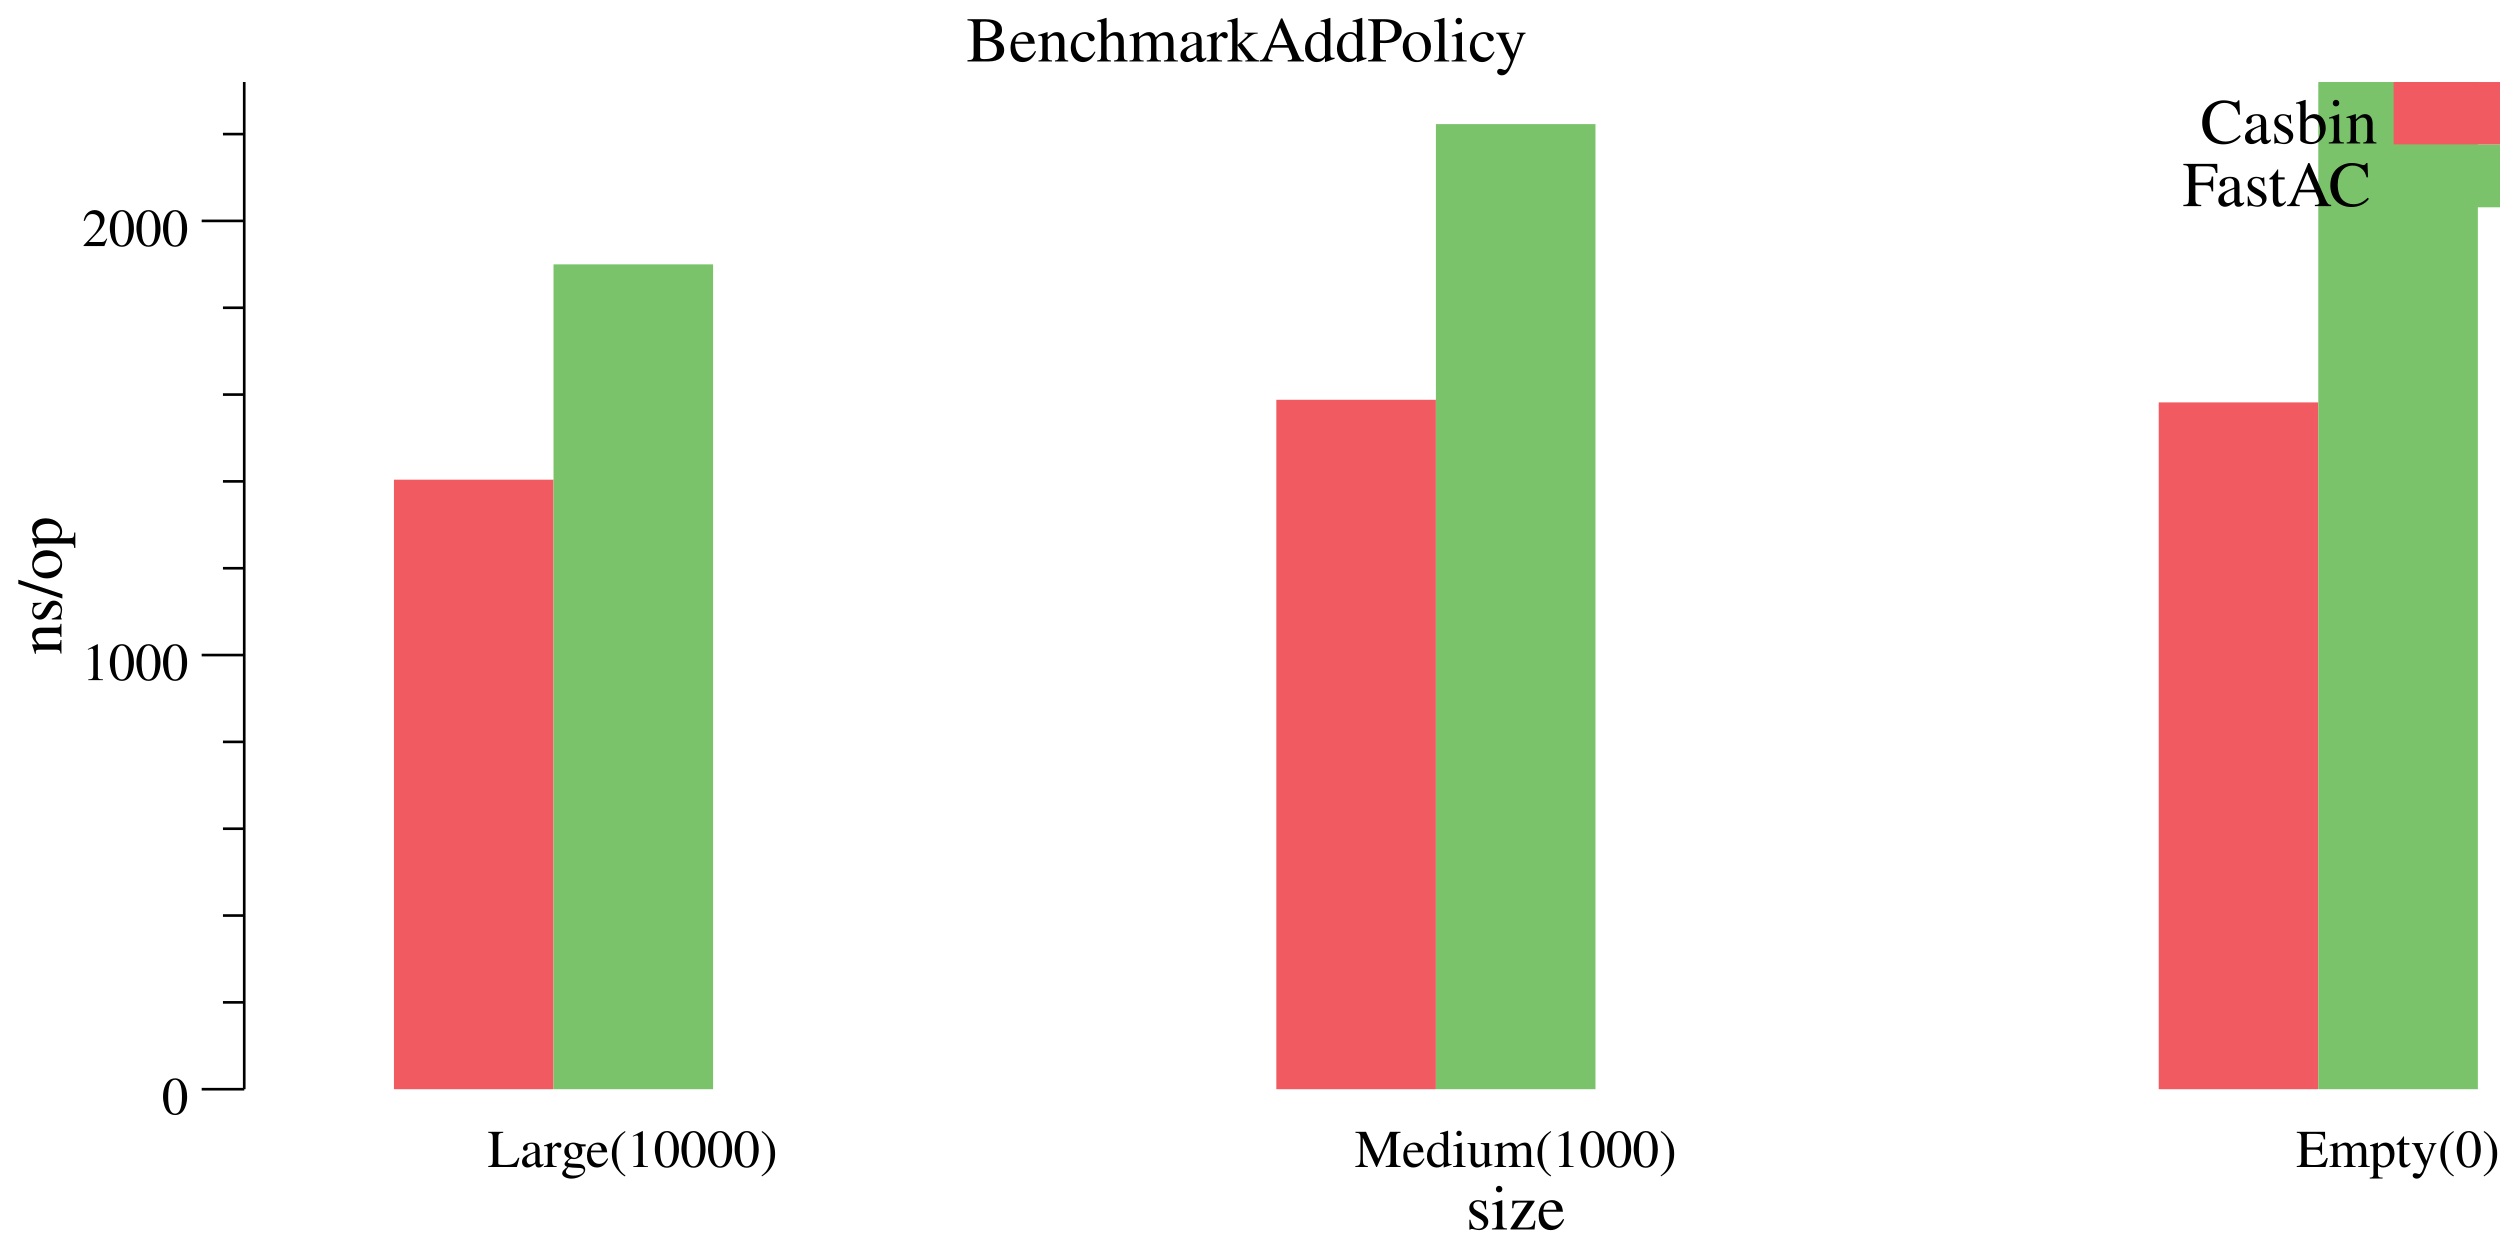
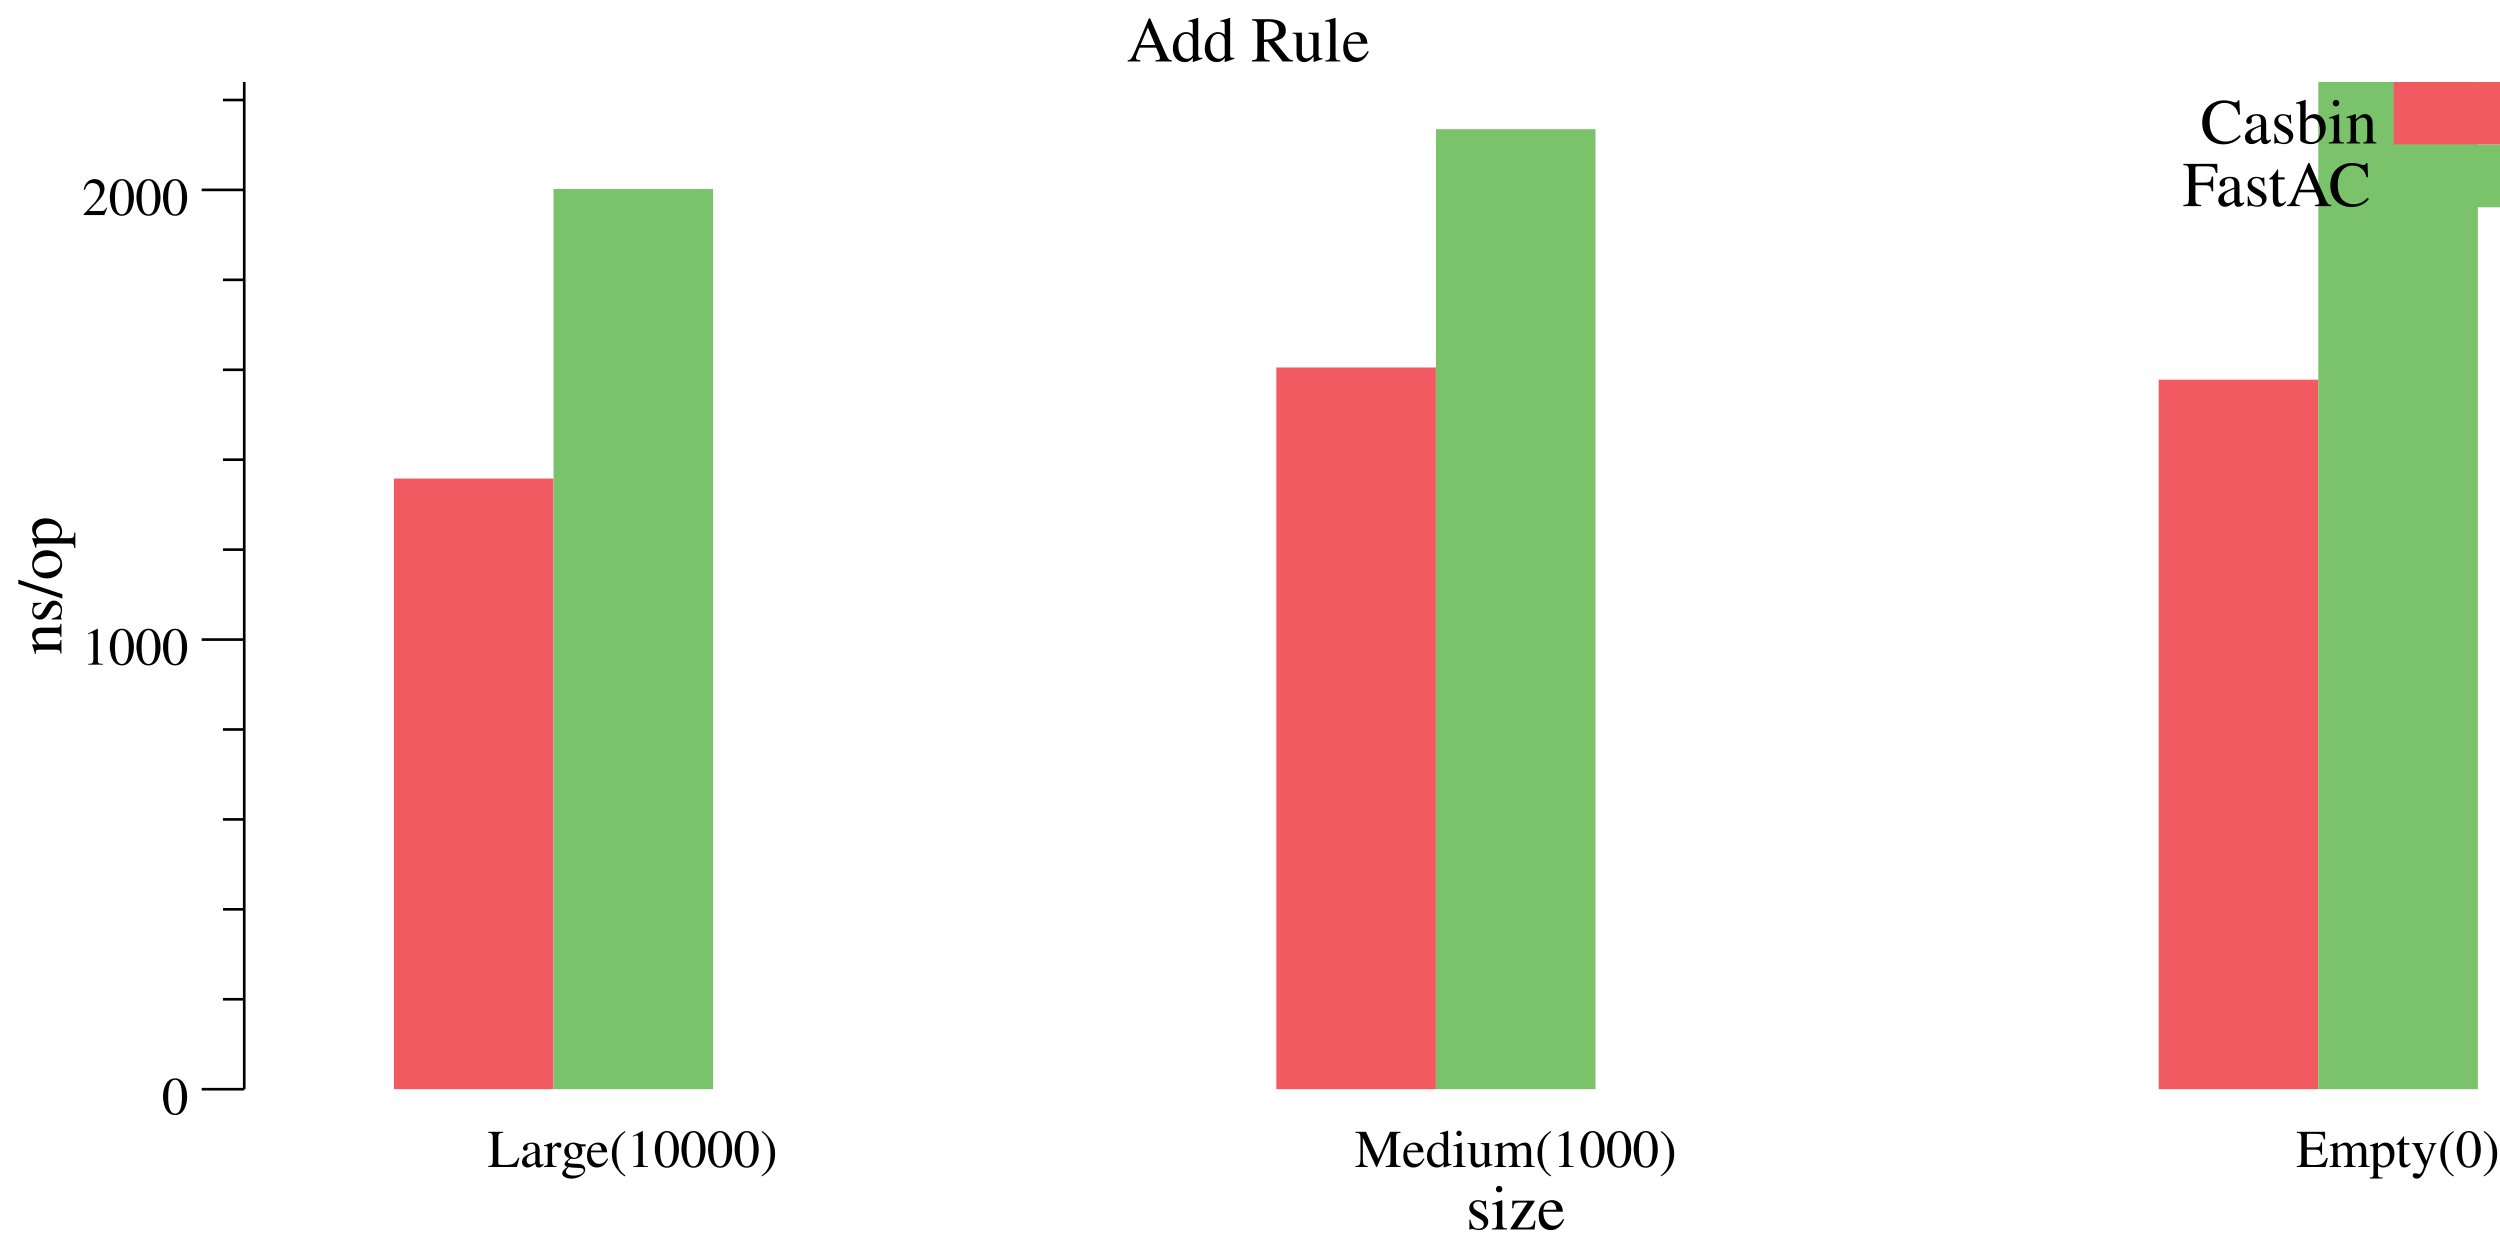
<svg xmlns="http://www.w3.org/2000/svg" width="470pt" height="235pt" viewBox="0 0 470 235">
  <g transform="scale(1, -1) translate(0, -235)">
    <path d="M0,0L470,0L470,235L0,235Z" style="fill:#FFFFFF" />
-     <text x="181.68" y="-223.45" transform="scale(1, -1)" style="font-family:Times;font-weight:normal;font-style:normal;font-size:12px">BenchmarkAddPolicy</text>
+     <text x="211.83" y="-223.45" transform="scale(1, -1)" style="font-family:Times;font-weight:normal;font-style:normal;font-size:12px">Add Rule</text>
    <text x="275.62" y="-3.861" transform="scale(1, -1)" style="font-family:Times;font-weight:normal;font-style:normal;font-size:12px">size</text>
    <text x="91.666" y="-15.602" transform="scale(1, -1)" style="font-family:Times;font-weight:normal;font-style:normal;font-size:10px">Large(10000)</text>
    <text x="254.68" y="-15.602" transform="scale(1, -1)" style="font-family:Times;font-weight:normal;font-style:normal;font-size:10px">Medium(1000)</text>
    <text x="431.67" y="-15.602" transform="scale(1, -1)" style="font-family:Times;font-weight:normal;font-style:normal;font-size:10px">Empty(0)</text>
    <g transform="rotate(90)">
      <text x="111.91" y="11.555" transform="scale(1, -1)" style="font-family:Times;font-weight:normal;font-style:normal;font-size:12px">ns/op</text>
    </g>
    <text x="30.416" y="-25.509" transform="scale(1, -1)" style="font-family:Times;font-weight:normal;font-style:normal;font-size:10px">0</text>
-     <text x="15.416" y="-107.13" transform="scale(1, -1)" style="font-family:Times;font-weight:normal;font-style:normal;font-size:10px">1000</text>
-     <text x="15.416" y="-188.74" transform="scale(1, -1)" style="font-family:Times;font-weight:normal;font-style:normal;font-size:10px">2000</text>
+     <text x="15.416" y="-110.04" transform="scale(1, -1)" style="font-family:Times;font-weight:normal;font-style:normal;font-size:10px">1000</text>
+     <text x="15.416" y="-194.57" transform="scale(1, -1)" style="font-family:Times;font-weight:normal;font-style:normal;font-size:10px">2000</text>
    <path d="M37.916,30.23L45.916,30.23" style="fill:none;stroke:#000000;stroke-width:0.5" />
-     <path d="M37.916,111.85L45.916,111.85" style="fill:none;stroke:#000000;stroke-width:0.5" />
-     <path d="M37.916,193.47L45.916,193.47" style="fill:none;stroke:#000000;stroke-width:0.5" />
-     <path d="M41.916,46.554L45.916,46.554" style="fill:none;stroke:#000000;stroke-width:0.5" />
-     <path d="M41.916,62.878L45.916,62.878" style="fill:none;stroke:#000000;stroke-width:0.5" />
-     <path d="M41.916,79.201L45.916,79.201" style="fill:none;stroke:#000000;stroke-width:0.5" />
-     <path d="M41.916,95.525L45.916,95.525" style="fill:none;stroke:#000000;stroke-width:0.5" />
-     <path d="M41.916,128.17L45.916,128.17" style="fill:none;stroke:#000000;stroke-width:0.5" />
-     <path d="M41.916,144.5L45.916,144.5" style="fill:none;stroke:#000000;stroke-width:0.5" />
-     <path d="M41.916,160.82L45.916,160.82" style="fill:none;stroke:#000000;stroke-width:0.5" />
-     <path d="M41.916,177.14L45.916,177.14" style="fill:none;stroke:#000000;stroke-width:0.5" />
-     <path d="M41.916,209.79L45.916,209.79" style="fill:none;stroke:#000000;stroke-width:0.5" />
+     <path d="M37.916,114.76L45.916,114.76" style="fill:none;stroke:#000000;stroke-width:0.5" />
+     <path d="M37.916,199.3L45.916,199.3" style="fill:none;stroke:#000000;stroke-width:0.5" />
+     <path d="M41.916,47.137L45.916,47.137" style="fill:none;stroke:#000000;stroke-width:0.5" />
+     <path d="M41.916,64.044L45.916,64.044" style="fill:none;stroke:#000000;stroke-width:0.5" />
+     <path d="M41.916,80.95L45.916,80.95" style="fill:none;stroke:#000000;stroke-width:0.5" />
+     <path d="M41.916,97.857L45.916,97.857" style="fill:none;stroke:#000000;stroke-width:0.5" />
+     <path d="M41.916,131.67L45.916,131.67" style="fill:none;stroke:#000000;stroke-width:0.5" />
+     <path d="M41.916,148.58L45.916,148.58" style="fill:none;stroke:#000000;stroke-width:0.5" />
+     <path d="M41.916,165.48L45.916,165.48" style="fill:none;stroke:#000000;stroke-width:0.5" />
+     <path d="M41.916,182.39L45.916,182.39" style="fill:none;stroke:#000000;stroke-width:0.5" />
+     <path d="M41.916,216.2L45.916,216.2" style="fill:none;stroke:#000000;stroke-width:0.5" />
    <path d="M45.916,30.23L45.916,219.58" style="fill:none;stroke:#000000;stroke-width:0.5" />
-     <path d="M74.063,30.23L74.063,144.82L104.06,144.82L104.06,30.23Z" style="fill:#F15A60" />
-     <path d="M239.95,30.23L239.95,159.84L269.95,159.84L269.95,30.23Z" style="fill:#F15A60" />
-     <path d="M405.84,30.23L405.84,159.35L435.84,159.35L435.84,30.23Z" style="fill:#F15A60" />
-     <path d="M104.06,30.23L104.06,185.3L134.06,185.3L134.06,30.23Z" style="fill:#7AC36A" />
-     <path d="M269.95,30.23L269.95,211.67L299.95,211.67L299.95,30.23Z" style="fill:#7AC36A" />
+     <path d="M74.063,30.23L74.063,145.03L104.06,145.03L104.06,30.23Z" style="fill:#F15A60" />
+     <path d="M239.95,30.23L239.95,165.91L269.95,165.91L269.95,30.23Z" style="fill:#F15A60" />
+     <path d="M405.84,30.23L405.84,163.62L435.84,163.62L435.84,30.23Z" style="fill:#F15A60" />
+     <path d="M104.06,30.23L104.06,199.47L134.06,199.47L134.06,30.23Z" style="fill:#7AC36A" />
+     <path d="M269.95,30.23L269.95,210.71L299.95,210.71L299.95,30.23Z" style="fill:#7AC36A" />
    <path d="M435.84,30.23L435.84,219.58L465.84,219.58L465.84,30.23Z" style="fill:#7AC36A" />
    <path d="M450,207.81L450,219.58L470,219.58L470,207.81Z" style="fill:#F15A60" />
    <text x="413.67" y="-208.03" transform="scale(1, -1)" style="font-family:Times;font-weight:normal;font-style:normal;font-size:12px">Casbin</text>
    <path d="M450,196.03L450,207.81L470,207.81L470,196.03Z" style="fill:#7AC36A" />
    <text x="410.33" y="-196.25" transform="scale(1, -1)" style="font-family:Times;font-weight:normal;font-style:normal;font-size:12px">FastAC</text>
  </g>
</svg>
